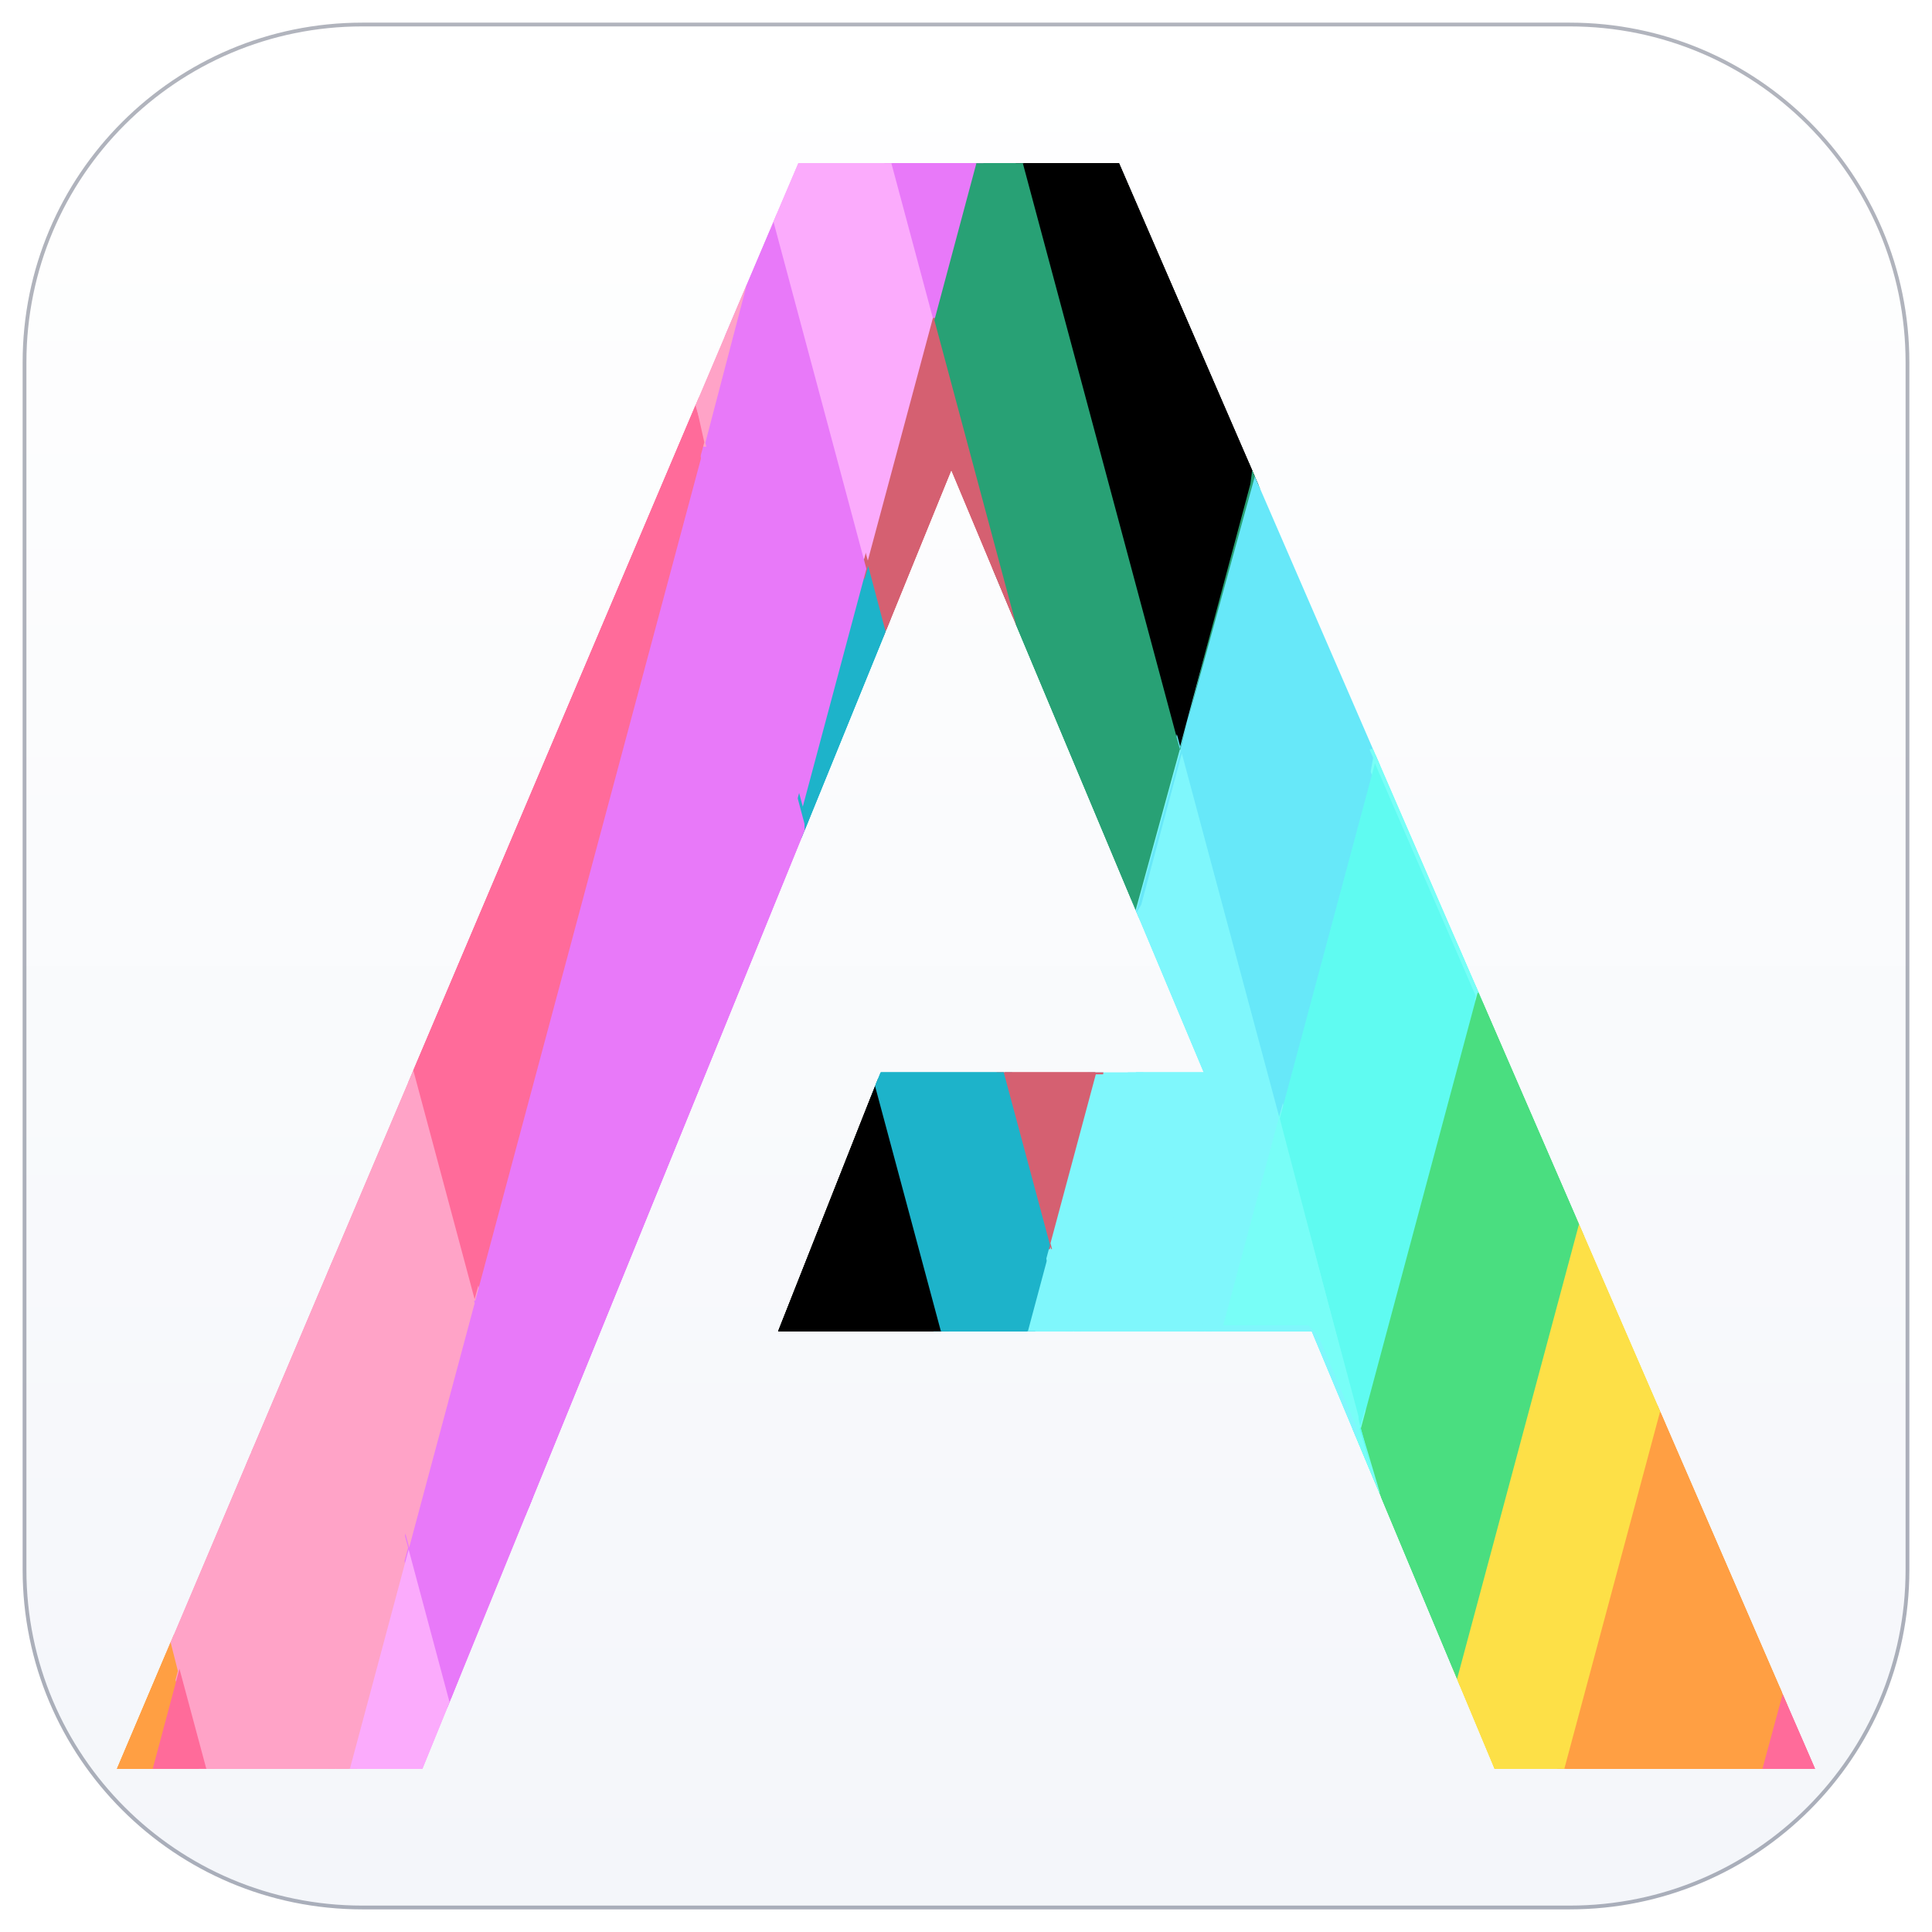
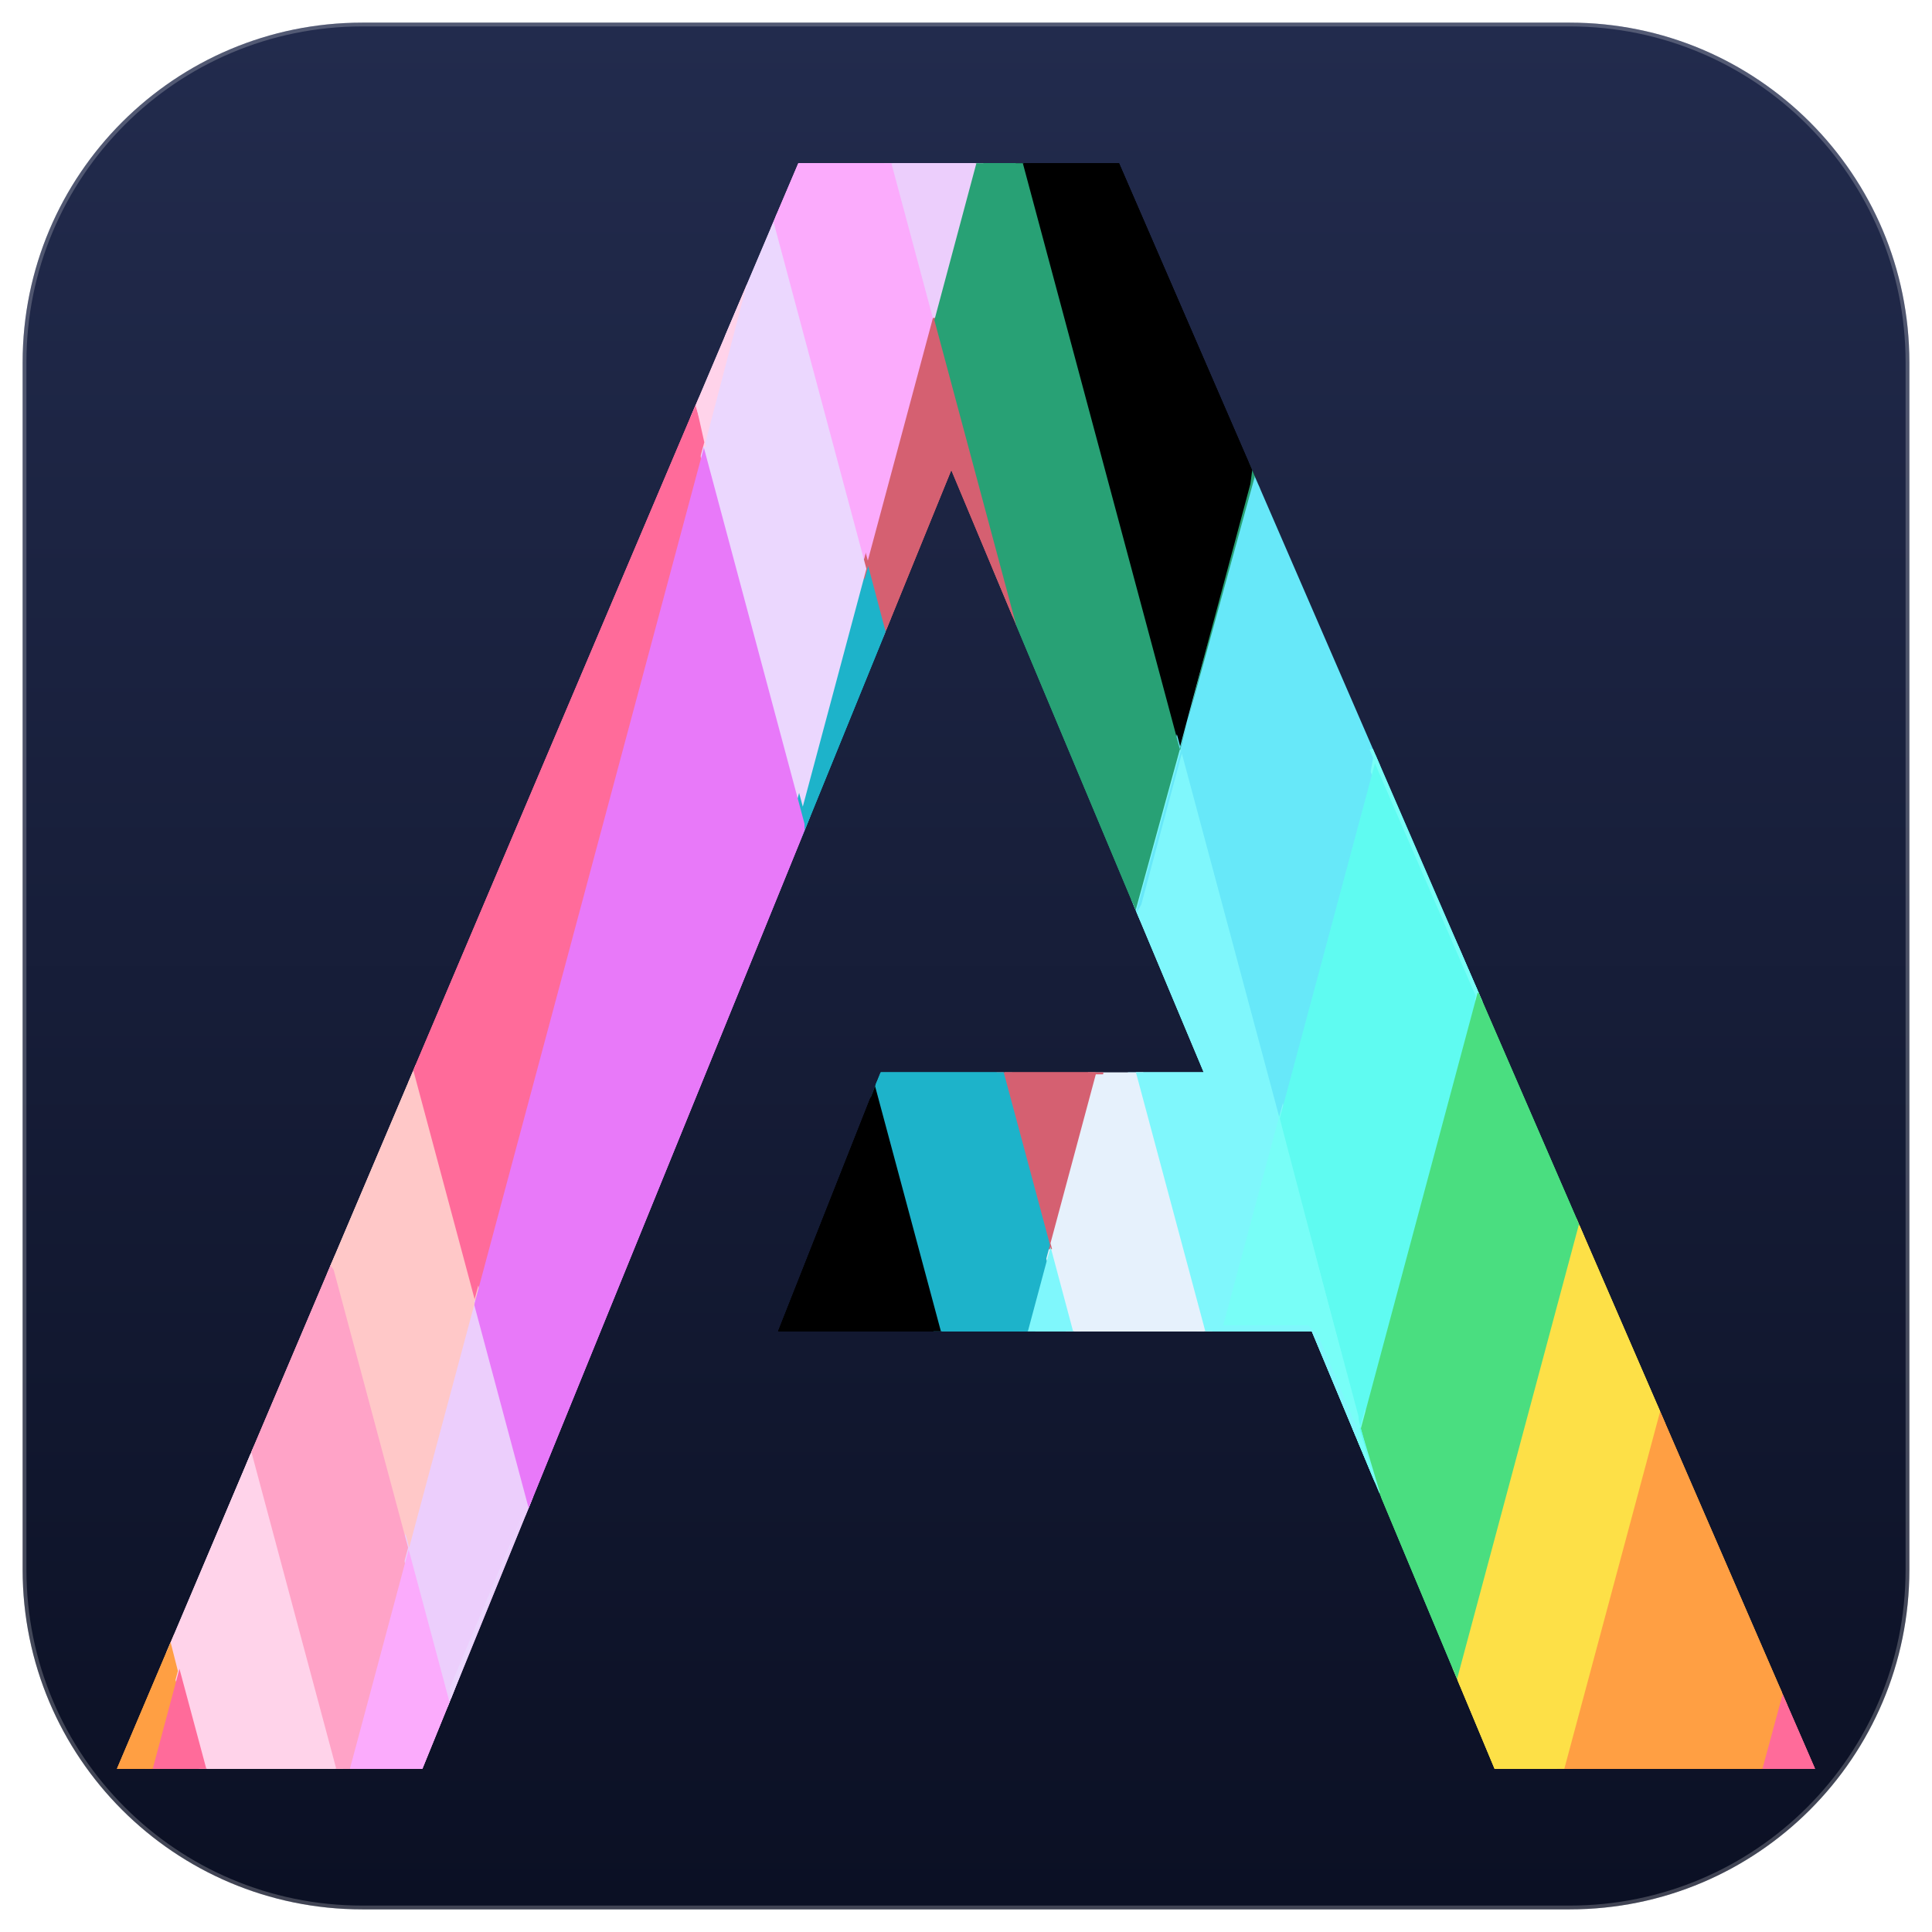
<svg xmlns="http://www.w3.org/2000/svg" viewBox="0 0 1024 1024">
  <defs>
    <linearGradient id="tile" x1="0" y1="0" x2="0" y2="1">
-       <stop offset="0" stop-color="#ffffff" />
-       <stop offset="1" stop-color="#f4f6fa" />
+       <stop offset="0" stop-color="#222b4d" />
+       <stop offset="1" stop-color="#0b1024" />
    </linearGradient>
    <filter id="tile-shadow" x="-20%" y="-20%" width="140%" height="150%">
      <feOffset dx="0" dy="0" />
    </filter>
    <filter id="a-shadow" x="-10%" y="-10%" width="120%" height="130%">
      <feOffset dx="0" dy="0" />
    </filter>
    <clipPath id="tile-clip">
      <rect x="12.0" y="12.0" width="1000" height="1000" rx="180" />
    </clipPath>
    <clipPath id="arnoutpro-a">
      <path fill-rule="evenodd" d="M214.44 56.75 45.45 455 121.21 455 252.4 132.9 315.01 282.25 234.85 282.25 209.44 346.5 341.83 346.5 387.17 455 466.65 455 294.01 56.75Z" />
    </clipPath>
  </defs>
  <rect x="12.0" y="12.0" width="1000" height="1000" rx="180" fill="url(#tile)" filter="url(#tile-shadow)" />
-   <rect x="13.0" y="13.0" width="998" height="998" rx="179" fill="none" stroke="rgba(10,19,48,0.32)" stroke-width="2" />
+   <rect x="13.0" y="13.0" width="998" height="998" rx="179" fill="none" stroke="rgba(255,255,255,0.22)" stroke-width="2" />
  <g filter="url(#a-shadow)">
    <g transform="translate(-35.12 -34.74) scale(2.13675)">
      <g clip-path="url(#arnoutpro-a)">
        <g stroke-width="4" stroke-linejoin="round">
          <path fill="#e879f9" stroke="#e879f9" d="M191.03 127.3 134.06 339.88 147.57 390.35 216.26 221.59Z" />
          <path fill="#28a175" stroke="#28a175" d="M258.63 56.75 248.21 95.68 268.52 171.4 298.14 242.01 327.75 134.25 327 132.75 309.17 202.34 270.15 56.75Z" />
          <path fill="#000000" stroke="#000000" d="M233.5 285.68 209.43 346.5 249.83 346.5ZM270.4 56.75 309.17 201.41 326.6 136.28 327.04 132.93 294.03 56.75Z" />
          <path fill="#4ade80" stroke="#4ade80" d="M383.05 262.16 353.98 370.66 359.14 387.94 377.87 432.71 408.1 319.93Z" />
          <path fill="#ff6b9a" stroke="#ff6b9a" d="M458.61 436.54 453.61 455 466.67 455ZM60.95 430.2 54.32 455 67.61 455ZM189.04 116.58 118.95 281.72 134.17 338.53 191.14 125.96Z" />
          <path fill="#5ffbf1" stroke="#5ffbf1" d="M357.49 205.62 333.88 293.66 357 382 353.7 370.77 382.5 263.3Z" />
          <path fill="#67e8f9" stroke="#67e8f9" d="M327.6 136.32 298.11 243.02 299.52 240.68 309.59 203.15 333.74 293.28 355.93 210.47 357.04 204.23Z" />
          <path fill="#fde047" stroke="#fde047" d="M408.26 320.28 378.01 433.11 387.16 455 404.47 455 428.23 366.37Z" />
-           <path fill="#e879f9" stroke="#e879f9" d="M147 389.75 127.98 435.02 128.28 437.64ZM208.32 71.34 201.57 87.24 191.39 126.12 215.57 216.35 231.35 157.36Z" />
+           <path fill="#ebd7fe" stroke="#ebd7fe" d="M147 389.75 127.98 435.02 128.28 437.64ZM208.32 71.34 201.57 87.24 191.39 126.12 215.57 216.35 231.35 157.36Z" />
          <path fill="#fbabfc" stroke="#fbabfc" d="M117.8 400.61 103.23 455 121.26 455 127.94 438.47ZM214.49 56.75 208.84 69.98 231.7 155.32 247.84 95.17 237.54 56.75Z" />
          <path fill="#ff9f43" stroke="#ff9f43" d="M58.74 423.57 45.4 455 54.06 455 60.56 430.74ZM428.38 366.74 404.72 455 453.36 455 458.47 436.11Z" />
          <path fill="#7ff7fc" stroke="#7ff7fc" d="M277.02 325.53 271.4 346.5 282.62 346.5ZM309.59 204.08 299.76 240.69 298.51 242.87 315.04 282.25 298.2 282.25 315.42 346.5 341.82 346.5 353 373.21 353 370.42 343.47 347.71 340.95 345 319.86 345 333.6 293.72Z" />
          <path fill="#ffa3c7" stroke="#ffa3c7" d="M98.72 329.42 78.79 376.4 99.84 455 102.98 455 117.67 400.15Z" />
          <path fill="#1db3ca" stroke="#1db3ca" d="M234.97 282.25 233.64 285.27 250.08 346.5 271.14 346.5 276.89 325.05 265.41 282.25ZM231.79 156.64 215.94 215.88 216.02 222.22 236.11 172.92Z" />
-           <path fill="#ffa3c7" stroke="#ffa3c7" d="M118.82 282.16 98.42 330.2 99.57 331.67 117.93 400.13 134.18 339.5Z" />
-           <path fill="#ffa3c7" stroke="#ffa3c7" d="M78.64 376.78 58.86 423.57 62 432.75 67.85 455 99.59 455ZM200.92 88.77 188.98 116.91 191.42 125.08Z" />
-           <path fill="#e879f9" stroke="#e879f9" d="M134.06 340.88 118.05 400.61 128.11 438.12 127.73 435.18 136.01 414.46 137.75 414.75 136.5 414.25 146.18 389.66 147.21 389.91ZM258.37 56.75 237.78 56.75 248.1 95.17Z" />
-           <path fill="#7ff7fc" stroke="#7ff7fc" d="M288.25 282.75 277.01 324.63 282.87 346.5 315.17 346.5 298.09 282.75Z" />
+           <path fill="#ffc8c8" stroke="#ffc8c8" d="M118.82 282.16 98.42 330.2 99.57 331.67 117.93 400.13 134.18 339.5Z" />
+           <path fill="#ffd3ea" stroke="#ffd3ea" d="M78.64 376.78 58.86 423.57 62 432.75 67.85 455 99.59 455ZM200.92 88.77 188.98 116.91 191.42 125.08Z" />
+           <path fill="#eccefc" stroke="#eccefc" d="M134.06 340.88 118.05 400.61 128.11 438.12 127.73 435.18 136.01 414.46 137.75 414.75 136.5 414.25 146.18 389.66 147.21 389.91ZM258.37 56.75 237.78 56.75 248.1 95.17Z" />
+           <path fill="#e6f1fc" stroke="#e6f1fc" d="M288.25 282.75 277.01 324.63 282.87 346.5 315.17 346.5 298.09 282.75Z" />
          <path fill="#d56071" stroke="#d56071" d="M265.66 282.25 276.89 324.14 288.13 282.25ZM248.35 97.09 232.23 157.27 236.24 172.55 252.42 132.81 267.74 169.48Z" />
          <path fill="#78fef7" stroke="#78fef7" d="M333.73 294.17 320.18 344.75 341.03 344.75 343.75 347.61 353.25 370.59 353.12 373.52 357.75 384.75 353.79 373.26 353.4 367.5ZM357 204 382 262 383.5 262.75Z" />
        </g>
        <g>
          <path fill="#e879f9" d="M191.03 127.3 134.06 339.88 147.57 390.35 216.26 221.59Z" />
          <path fill="#28a175" d="M258.63 56.75 248.21 95.68 268.52 171.4 298.14 242.01 327.75 134.25 327 132.75 309.17 202.34 270.15 56.75Z" />
          <path fill="#000000" d="M233.5 285.68 209.43 346.5 249.83 346.5ZM270.4 56.75 309.17 201.41 326.6 136.28 327.04 132.93 294.03 56.75Z" />
          <path fill="#4ade80" d="M383.05 262.16 353.98 370.66 359.14 387.94 377.87 432.71 408.1 319.93Z" />
          <path fill="#ff6b9a" d="M458.61 436.54 453.61 455 466.67 455ZM60.95 430.2 54.32 455 67.61 455ZM189.04 116.58 118.95 281.72 134.17 338.53 191.14 125.96Z" />
          <path fill="#5ffbf1" d="M357.49 205.62 333.88 293.66 357 382 353.7 370.77 382.5 263.3Z" />
          <path fill="#67e8f9" d="M327.6 136.32 298.11 243.02 299.52 240.68 309.59 203.15 333.74 293.28 355.93 210.47 357.04 204.23Z" />
          <path fill="#fde047" d="M408.26 320.28 378.01 433.11 387.16 455 404.47 455 428.23 366.37Z" />
-           <path fill="#e879f9" d="M147 389.75 127.98 435.02 128.28 437.64ZM208.32 71.34 201.57 87.24 191.39 126.12 215.57 216.35 231.35 157.36Z" />
+           <path fill="#ebd7fe" d="M147 389.75 127.98 435.02 128.28 437.64ZM208.32 71.34 201.57 87.24 191.39 126.12 215.57 216.35 231.35 157.36Z" />
          <path fill="#fbabfc" d="M117.8 400.61 103.23 455 121.26 455 127.94 438.47ZM214.49 56.75 208.84 69.98 231.7 155.32 247.84 95.17 237.54 56.75Z" />
          <path fill="#ff9f43" d="M58.74 423.57 45.4 455 54.06 455 60.56 430.74ZM428.38 366.74 404.72 455 453.36 455 458.47 436.11Z" />
          <path fill="#7ff7fc" d="M277.02 325.53 271.4 346.5 282.62 346.5ZM309.59 204.08 299.76 240.69 298.51 242.87 315.04 282.25 298.2 282.25 315.42 346.5 341.82 346.5 353 373.21 353 370.42 343.47 347.71 340.95 345 319.86 345 333.6 293.72Z" />
          <path fill="#ffa3c7" d="M98.72 329.42 78.79 376.4 99.84 455 102.98 455 117.67 400.15Z" />
          <path fill="#1db3ca" d="M234.97 282.25 233.64 285.27 250.08 346.5 271.14 346.5 276.89 325.05 265.41 282.25ZM231.79 156.64 215.94 215.88 216.02 222.22 236.11 172.92Z" />
-           <path fill="#ffa3c7" d="M118.82 282.16 98.42 330.2 99.57 331.67 117.93 400.13 134.18 339.5Z" />
-           <path fill="#ffa3c7" d="M78.64 376.78 58.86 423.57 62 432.75 67.85 455 99.59 455ZM200.92 88.77 188.98 116.91 191.42 125.08Z" />
-           <path fill="#e879f9" d="M134.06 340.88 118.05 400.61 128.11 438.12 127.73 435.18 136.01 414.46 137.75 414.75 136.5 414.25 146.18 389.66 147.21 389.91ZM258.37 56.75 237.78 56.75 248.1 95.17Z" />
-           <path fill="#7ff7fc" d="M288.25 282.75 277.01 324.63 282.87 346.5 315.17 346.5 298.09 282.75Z" />
+           <path fill="#ffc8c8" d="M118.82 282.16 98.42 330.2 99.57 331.67 117.93 400.13 134.18 339.5Z" />
+           <path fill="#ffd3ea" d="M78.64 376.78 58.86 423.57 62 432.75 67.85 455 99.59 455ZM200.92 88.77 188.98 116.91 191.42 125.08Z" />
+           <path fill="#eccefc" d="M134.06 340.88 118.05 400.61 128.11 438.12 127.73 435.18 136.01 414.46 137.75 414.75 136.5 414.25 146.18 389.66 147.21 389.91ZM258.37 56.75 237.78 56.75 248.1 95.17Z" />
+           <path fill="#e6f1fc" d="M288.25 282.75 277.01 324.63 282.87 346.5 315.17 346.5 298.09 282.75Z" />
          <path fill="#d56071" d="M265.66 282.25 276.89 324.14 288.13 282.25ZM248.35 97.09 232.23 157.27 236.24 172.55 252.42 132.81 267.74 169.48Z" />
          <path fill="#78fef7" d="M333.73 294.17 320.18 344.75 341.03 344.75 343.75 347.61 353.25 370.59 353.12 373.52 357.75 384.75 353.79 373.26 353.4 367.5ZM357 204 382 262 383.5 262.75Z" />
        </g>
      </g>
    </g>
  </g>
</svg>
